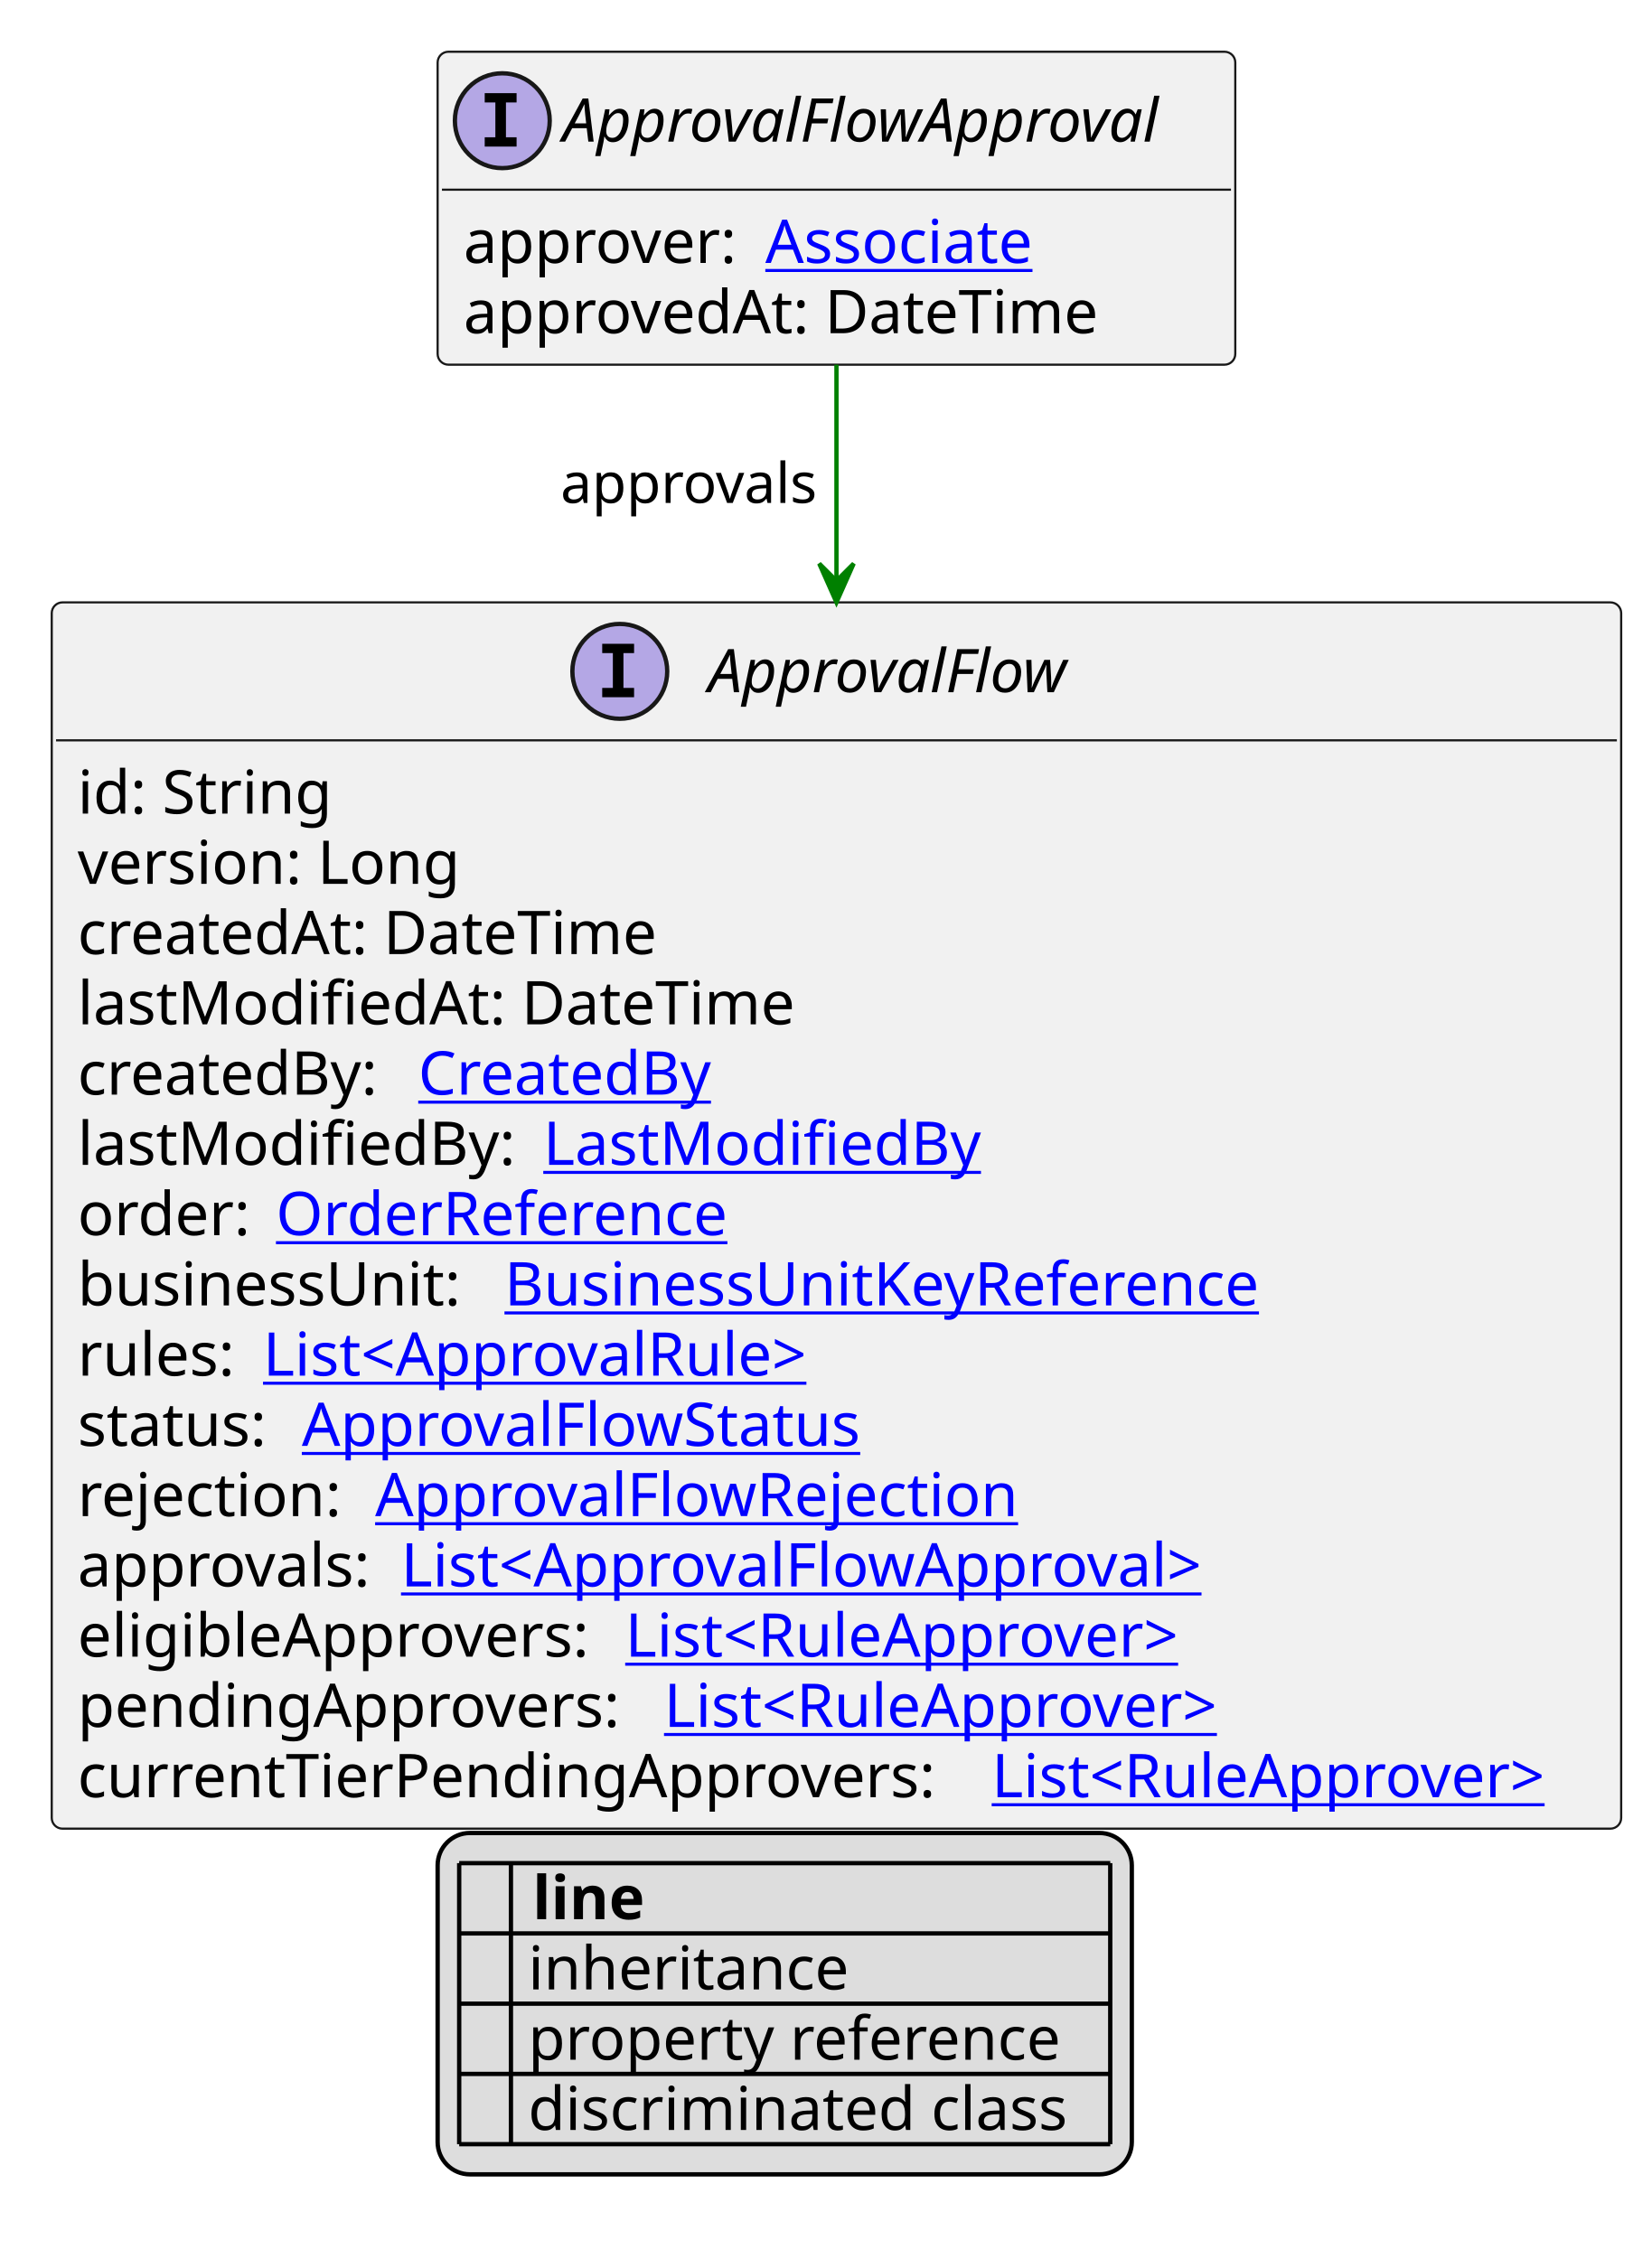
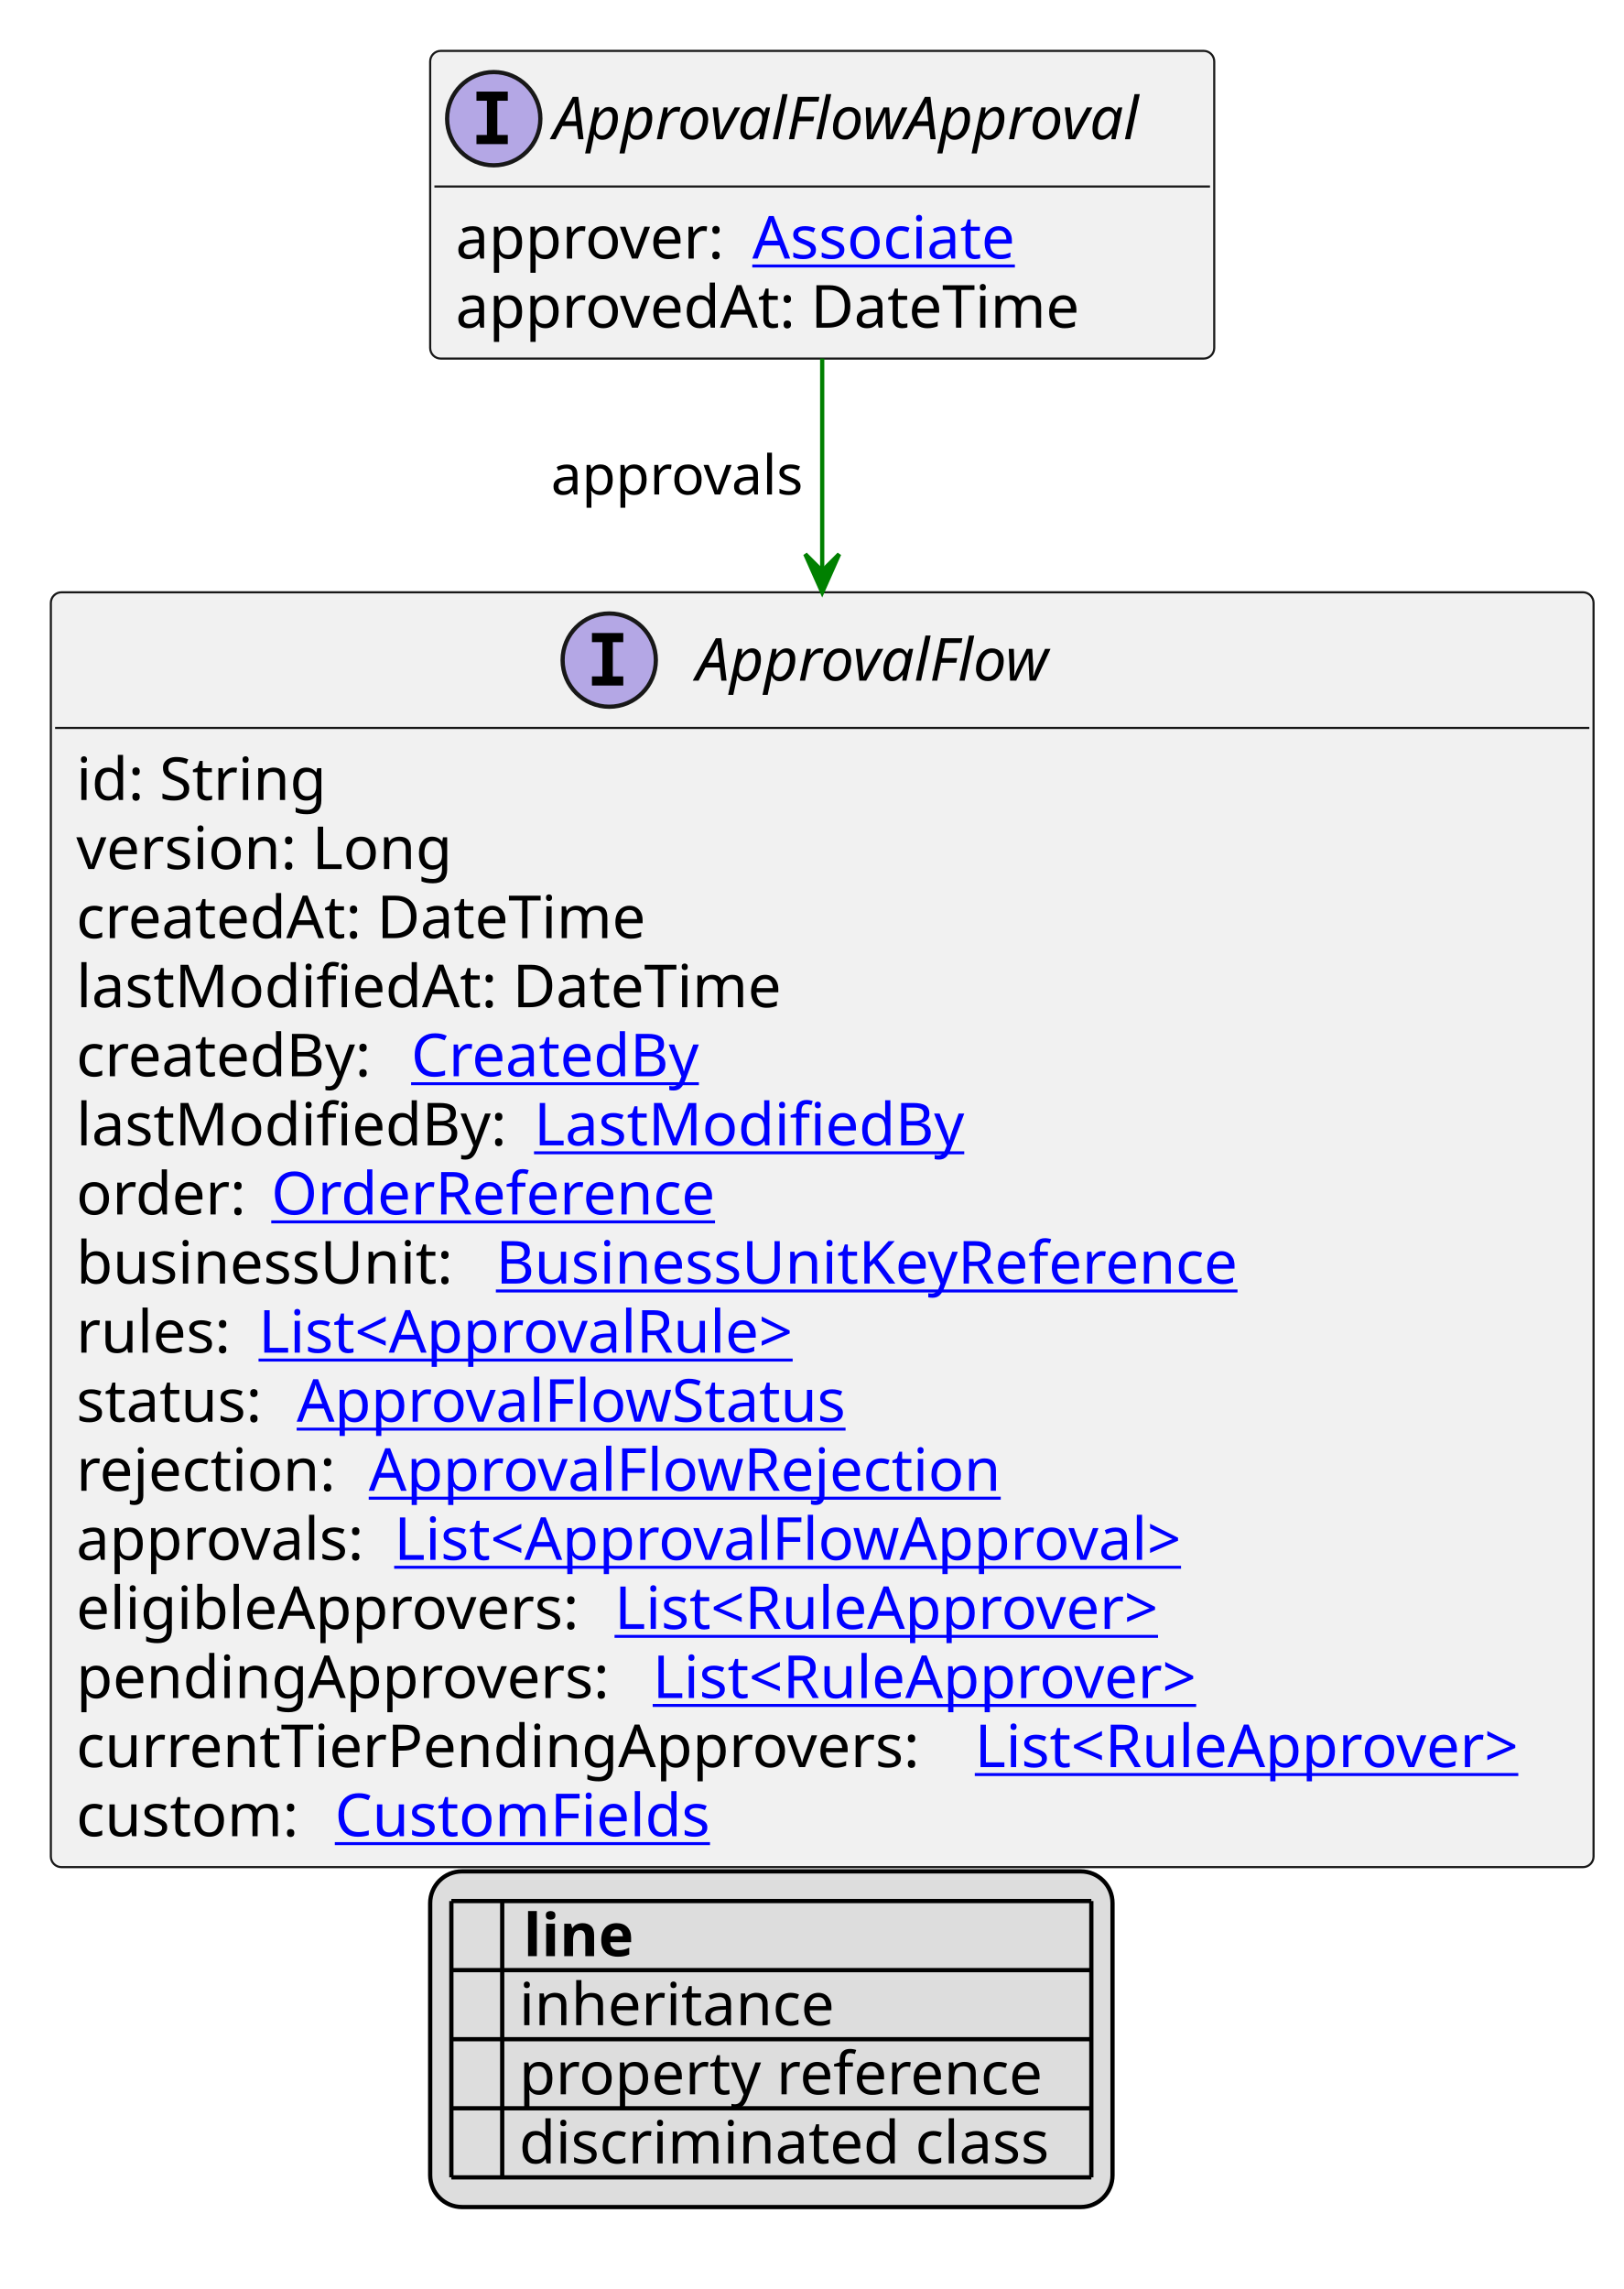
- <svg xmlns="http://www.w3.org/2000/svg" xmlns:xlink="http://www.w3.org/1999/xlink" contentStyleType="text/css" height="524px" preserveAspectRatio="none" style="width:383px;height:524px;background:#FFFFFF;" version="1.1" viewBox="0 0 383 524" width="383px" zoomAndPan="magnify">
+ <svg xmlns="http://www.w3.org/2000/svg" xmlns:xlink="http://www.w3.org/1999/xlink" contentStyleType="text/css" height="540px" preserveAspectRatio="none" style="width:383px;height:540px;background:#FFFFFF;" version="1.1" viewBox="0 0 383 540" width="383px" zoomAndPan="magnify">
  <defs>
-     <filter height="1" id="b1c26bdyl99uaz0" width="1" x="0" y="0">
+     <filter height="1" id="b1rnycbyf101x30" width="1" x="0" y="0">
      <feFlood flood-color="#000000" result="flood" />
      <feComposite in="SourceGraphic" in2="flood" operator="over" />
    </filter>
-     <filter height="1" id="b1c26bdyl99uaz1" width="1" x="0" y="0">
+     <filter height="1" id="b1rnycbyf101x31" width="1" x="0" y="0">
      <feFlood flood-color="#008000" result="flood" />
      <feComposite in="SourceGraphic" in2="flood" operator="over" />
    </filter>
-     <filter height="1" id="b1c26bdyl99uaz2" width="1" x="0" y="0">
+     <filter height="1" id="b1rnycbyf101x32" width="1" x="0" y="0">
      <feFlood flood-color="#0000FF" result="flood" />
      <feComposite in="SourceGraphic" in2="flood" operator="over" />
    </filter>
  </defs>
  <g>
    <a href="ApprovalFlowApproval.svg" target="_top" title="ApprovalFlowApproval.svg" xlink:actuate="onRequest" xlink:href="ApprovalFlowApproval.svg" xlink:show="new" xlink:title="ApprovalFlowApproval.svg" xlink:type="simple">
      <g id="elem_ApprovalFlowApproval">
        <rect codeLine="10" fill="#F1F1F1" height="72.594" id="ApprovalFlowApproval" rx="2.5" ry="2.5" style="stroke:#181818;stroke-width:0.5;" width="185" x="101.5" y="12" />
        <ellipse cx="116.5" cy="28" fill="#B4A7E5" rx="11" ry="11" style="stroke:#181818;stroke-width:1.0;" />
        <path d="M112.422,23.766 L112.422,21.609 L119.812,21.609 L119.812,23.766 L117.344,23.766 L117.344,31.844 L119.812,31.844 L119.812,34 L112.422,34 L112.422,31.844 L114.891,31.844 L114.891,23.766 L112.422,23.766 Z " fill="#000000" />
        <text fill="#000000" font-family="sans-serif" font-size="14" font-style="italic" lengthAdjust="spacing" textLength="153" x="130.5" y="32.847">ApprovalFlowApproval</text>
        <line style="stroke:#181818;stroke-width:0.5;" x1="102.5" x2="285.5" y1="44" y2="44" />
        <text fill="#000000" font-family="sans-serif" font-size="14" lengthAdjust="spacing" textLength="66" x="107.5" y="60.995">approver:</text>
        <a href="Associate.svg" target="_top" title="Associate.svg" xlink:actuate="onRequest" xlink:href="Associate.svg" xlink:show="new" xlink:title="Associate.svg" xlink:type="simple">
          <text fill="#0000FF" font-family="sans-serif" font-size="14" lengthAdjust="spacing" text-decoration="underline" textLength="67" x="177.5" y="60.995">Associate</text>
        </a>
        <text fill="#000000" font-family="sans-serif" font-size="14" lengthAdjust="spacing" textLength="155" x="107.5" y="77.292">approvedAt: DateTime</text>
      </g>
    </a>
    <a href="ApprovalFlow.svg" target="_top" title="ApprovalFlow.svg" xlink:actuate="onRequest" xlink:href="ApprovalFlow.svg" xlink:show="new" xlink:title="ApprovalFlow.svg" xlink:type="simple">
      <g id="elem_ApprovalFlow">
-         <rect codeLine="17" fill="#F1F1F1" height="284.453" id="ApprovalFlow" rx="2.5" ry="2.5" style="stroke:#181818;stroke-width:0.5;" width="364" x="12" y="139.727" />
+         <rect codeLine="17" fill="#F1F1F1" height="300.75" id="ApprovalFlow" rx="2.5" ry="2.5" style="stroke:#181818;stroke-width:0.5;" width="364" x="12" y="139.727" />
        <ellipse cx="143.75" cy="155.727" fill="#B4A7E5" rx="11" ry="11" style="stroke:#181818;stroke-width:1.0;" />
        <path d="M139.672,151.492 L139.672,149.336 L147.062,149.336 L147.062,151.492 L144.594,151.492 L144.594,159.57 L147.062,159.57 L147.062,161.727 L139.672,161.727 L139.672,159.57 L142.141,159.57 L142.141,151.492 L139.672,151.492 Z " fill="#000000" />
        <text fill="#000000" font-family="sans-serif" font-size="14" font-style="italic" lengthAdjust="spacing" textLength="92" x="164.25" y="160.573">ApprovalFlow</text>
        <line style="stroke:#181818;stroke-width:0.5;" x1="13" x2="375" y1="171.727" y2="171.727" />
        <text fill="#000000" font-family="sans-serif" font-size="14" lengthAdjust="spacing" textLength="61" x="18" y="188.722">id: String</text>
        <text fill="#000000" font-family="sans-serif" font-size="14" lengthAdjust="spacing" textLength="93" x="18" y="205.019">version: Long</text>
        <text fill="#000000" font-family="sans-serif" font-size="14" lengthAdjust="spacing" textLength="143" x="18" y="221.315">createdAt: DateTime</text>
        <text fill="#000000" font-family="sans-serif" font-size="14" lengthAdjust="spacing" textLength="172" x="18" y="237.612">lastModifiedAt: DateTime</text>
        <text fill="#000000" font-family="sans-serif" font-size="14" lengthAdjust="spacing" textLength="75" x="18" y="253.909">createdBy:</text>
        <a href="CreatedBy.svg" target="_top" title="CreatedBy.svg" xlink:actuate="onRequest" xlink:href="CreatedBy.svg" xlink:show="new" xlink:title="CreatedBy.svg" xlink:type="simple">
          <text fill="#0000FF" font-family="sans-serif" font-size="14" lengthAdjust="spacing" text-decoration="underline" textLength="72" x="97" y="253.909">CreatedBy</text>
        </a>
        <text fill="#000000" font-family="sans-serif" font-size="14" lengthAdjust="spacing" textLength="104" x="18" y="270.206">lastModifiedBy:</text>
        <a href="LastModifiedBy.svg" target="_top" title="LastModifiedBy.svg" xlink:actuate="onRequest" xlink:href="LastModifiedBy.svg" xlink:show="new" xlink:title="LastModifiedBy.svg" xlink:type="simple">
          <text fill="#0000FF" font-family="sans-serif" font-size="14" lengthAdjust="spacing" text-decoration="underline" textLength="103" x="126" y="270.206">LastModifiedBy</text>
        </a>
        <text fill="#000000" font-family="sans-serif" font-size="14" lengthAdjust="spacing" textLength="42" x="18" y="286.503">order:</text>
        <a href="OrderReference.svg" target="_top" title="OrderReference.svg" xlink:actuate="onRequest" xlink:href="OrderReference.svg" xlink:show="new" xlink:title="OrderReference.svg" xlink:type="simple">
          <text fill="#0000FF" font-family="sans-serif" font-size="14" lengthAdjust="spacing" text-decoration="underline" textLength="111" x="64" y="286.503">OrderReference</text>
        </a>
        <text fill="#000000" font-family="sans-serif" font-size="14" lengthAdjust="spacing" textLength="95" x="18" y="302.8">businessUnit:</text>
        <a href="BusinessUnitKeyReference.svg" target="_top" title="BusinessUnitKeyReference.svg" xlink:actuate="onRequest" xlink:href="BusinessUnitKeyReference.svg" xlink:show="new" xlink:title="BusinessUnitKeyReference.svg" xlink:type="simple">
          <text fill="#0000FF" font-family="sans-serif" font-size="14" lengthAdjust="spacing" text-decoration="underline" textLength="188" x="117" y="302.8">BusinessUnitKeyReference</text>
        </a>
        <text fill="#000000" font-family="sans-serif" font-size="14" lengthAdjust="spacing" textLength="39" x="18" y="319.097">rules:</text>
        <a href="ApprovalRule.svg" target="_top" title="ApprovalRule.svg" xlink:actuate="onRequest" xlink:href="ApprovalRule.svg" xlink:show="new" xlink:title="ApprovalRule.svg" xlink:type="simple">
          <text fill="#0000FF" font-family="sans-serif" font-size="14" lengthAdjust="spacing" text-decoration="underline" textLength="137" x="61" y="319.097">List&lt;ApprovalRule&gt;</text>
        </a>
        <text fill="#000000" font-family="sans-serif" font-size="14" lengthAdjust="spacing" textLength="48" x="18" y="335.394">status:</text>
        <a href="ApprovalFlowStatus.svg" target="_top" title="ApprovalFlowStatus.svg" xlink:actuate="onRequest" xlink:href="ApprovalFlowStatus.svg" xlink:show="new" xlink:title="ApprovalFlowStatus.svg" xlink:type="simple">
          <text fill="#0000FF" font-family="sans-serif" font-size="14" lengthAdjust="spacing" text-decoration="underline" textLength="134" x="70" y="335.394">ApprovalFlowStatus</text>
        </a>
        <text fill="#000000" font-family="sans-serif" font-size="14" lengthAdjust="spacing" textLength="65" x="18" y="351.69">rejection:</text>
        <a href="ApprovalFlowRejection.svg" target="_top" title="ApprovalFlowRejection.svg" xlink:actuate="onRequest" xlink:href="ApprovalFlowRejection.svg" xlink:show="new" xlink:title="ApprovalFlowRejection.svg" xlink:type="simple">
          <text fill="#0000FF" font-family="sans-serif" font-size="14" lengthAdjust="spacing" text-decoration="underline" textLength="155" x="87" y="351.69">ApprovalFlowRejection</text>
        </a>
        <text fill="#000000" font-family="sans-serif" font-size="14" lengthAdjust="spacing" textLength="71" x="18" y="367.987">approvals:</text>
        <a href="ApprovalFlowApproval.svg" target="_top" title="ApprovalFlowApproval.svg" xlink:actuate="onRequest" xlink:href="ApprovalFlowApproval.svg" xlink:show="new" xlink:title="ApprovalFlowApproval.svg" xlink:type="simple">
          <text fill="#0000FF" font-family="sans-serif" font-size="14" lengthAdjust="spacing" text-decoration="underline" textLength="196" x="93" y="367.987">List&lt;ApprovalFlowApproval&gt;</text>
        </a>
        <text fill="#000000" font-family="sans-serif" font-size="14" lengthAdjust="spacing" textLength="123" x="18" y="384.284">eligibleApprovers:</text>
        <a href="RuleApprover.svg" target="_top" title="RuleApprover.svg" xlink:actuate="onRequest" xlink:href="RuleApprover.svg" xlink:show="new" xlink:title="RuleApprover.svg" xlink:type="simple">
          <text fill="#0000FF" font-family="sans-serif" font-size="14" lengthAdjust="spacing" text-decoration="underline" textLength="140" x="145" y="384.284">List&lt;RuleApprover&gt;</text>
        </a>
        <text fill="#000000" font-family="sans-serif" font-size="14" lengthAdjust="spacing" textLength="132" x="18" y="400.581">pendingApprovers:</text>
        <a href="RuleApprover.svg" target="_top" title="RuleApprover.svg" xlink:actuate="onRequest" xlink:href="RuleApprover.svg" xlink:show="new" xlink:title="RuleApprover.svg" xlink:type="simple">
          <text fill="#0000FF" font-family="sans-serif" font-size="14" lengthAdjust="spacing" text-decoration="underline" textLength="140" x="154" y="400.581">List&lt;RuleApprover&gt;</text>
        </a>
        <text fill="#000000" font-family="sans-serif" font-size="14" lengthAdjust="spacing" textLength="208" x="18" y="416.878">currentTierPendingApprovers:</text>
        <a href="RuleApprover.svg" target="_top" title="RuleApprover.svg" xlink:actuate="onRequest" xlink:href="RuleApprover.svg" xlink:show="new" xlink:title="RuleApprover.svg" xlink:type="simple">
          <text fill="#0000FF" font-family="sans-serif" font-size="14" lengthAdjust="spacing" text-decoration="underline" textLength="140" x="230" y="416.878">List&lt;RuleApprover&gt;</text>
        </a>
+         <text fill="#000000" font-family="sans-serif" font-size="14" lengthAdjust="spacing" textLength="57" x="18" y="433.175">custom:</text>
+         <a href="CustomFields.svg" target="_top" title="CustomFields.svg" xlink:actuate="onRequest" xlink:href="CustomFields.svg" xlink:show="new" xlink:title="CustomFields.svg" xlink:type="simple">
+           <text fill="#0000FF" font-family="sans-serif" font-size="14" lengthAdjust="spacing" text-decoration="underline" textLength="94" x="79" y="433.175">CustomFields</text>
+         </a>
      </g>
    </a>
    <line style="stroke:#008000;stroke-width:1.0;" x1="194" x2="194" y1="84.594" y2="139.727" />
    <polygon fill="#008000" points="194,139.727,198,130.727,194,134.727,190,130.727,194,139.727" style="stroke:#008000;stroke-width:1.0;" />
    <text fill="#000000" font-family="sans-serif" font-size="13" lengthAdjust="spacing" textLength="62" x="130" y="116.661">approvals</text>
-     <rect fill="#DDDDDD" height="79.188" id="_legend" rx="7.5" ry="7.5" style="stroke:#000000;stroke-width:1.0;" width="161" x="101.5" y="425.18" />
-     <text fill="#000000" font-family="sans-serif" font-size="14" font-weight="bold" lengthAdjust="spacing" textLength="5" x="106.5" y="445.175"> </text>
-     <text fill="#000000" font-family="sans-serif" font-size="14" font-weight="bold" lengthAdjust="spacing" textLength="28" x="123.5" y="445.175">line</text>
-     <text fill="#000000" filter="url(#b1c26bdyl99uaz0)" font-family="sans-serif" font-size="14" lengthAdjust="spacing" textLength="12" x="106.5" y="461.472">   </text>
-     <text fill="#000000" font-family="sans-serif" font-size="14" lengthAdjust="spacing" textLength="77" x="122.5" y="461.472">inheritance</text>
-     <text fill="#000000" filter="url(#b1c26bdyl99uaz1)" font-family="sans-serif" font-size="14" lengthAdjust="spacing" textLength="12" x="106.5" y="477.769">   </text>
-     <text fill="#000000" font-family="sans-serif" font-size="14" lengthAdjust="spacing" textLength="129" x="122.5" y="477.769">property reference</text>
-     <text fill="#000000" filter="url(#b1c26bdyl99uaz2)" font-family="sans-serif" font-size="14" lengthAdjust="spacing" textLength="12" x="106.5" y="494.065">   </text>
-     <text fill="#000000" font-family="sans-serif" font-size="14" lengthAdjust="spacing" textLength="131" x="122.5" y="494.065">discriminated class</text>
-     <line style="stroke:#000000;stroke-width:1.0;" x1="106.5" x2="257.5" y1="432.18" y2="432.18" />
+     <rect fill="#DDDDDD" height="79.188" id="_legend" rx="7.5" ry="7.5" style="stroke:#000000;stroke-width:1.0;" width="161" x="101.5" y="441.477" />
+     <text fill="#000000" font-family="sans-serif" font-size="14" font-weight="bold" lengthAdjust="spacing" textLength="5" x="106.5" y="461.472"> </text>
+     <text fill="#000000" font-family="sans-serif" font-size="14" font-weight="bold" lengthAdjust="spacing" textLength="28" x="123.5" y="461.472">line</text>
+     <text fill="#000000" filter="url(#b1rnycbyf101x30)" font-family="sans-serif" font-size="14" lengthAdjust="spacing" textLength="12" x="106.5" y="477.769">   </text>
+     <text fill="#000000" font-family="sans-serif" font-size="14" lengthAdjust="spacing" textLength="77" x="122.5" y="477.769">inheritance</text>
+     <text fill="#000000" filter="url(#b1rnycbyf101x31)" font-family="sans-serif" font-size="14" lengthAdjust="spacing" textLength="12" x="106.5" y="494.065">   </text>
+     <text fill="#000000" font-family="sans-serif" font-size="14" lengthAdjust="spacing" textLength="129" x="122.5" y="494.065">property reference</text>
+     <text fill="#000000" filter="url(#b1rnycbyf101x32)" font-family="sans-serif" font-size="14" lengthAdjust="spacing" textLength="12" x="106.5" y="510.362">   </text>
+     <text fill="#000000" font-family="sans-serif" font-size="14" lengthAdjust="spacing" textLength="131" x="122.5" y="510.362">discriminated class</text>
    <line style="stroke:#000000;stroke-width:1.0;" x1="106.5" x2="257.5" y1="448.477" y2="448.477" />
    <line style="stroke:#000000;stroke-width:1.0;" x1="106.5" x2="257.5" y1="464.773" y2="464.773" />
    <line style="stroke:#000000;stroke-width:1.0;" x1="106.5" x2="257.5" y1="481.07" y2="481.07" />
    <line style="stroke:#000000;stroke-width:1.0;" x1="106.5" x2="257.5" y1="497.367" y2="497.367" />
-     <line style="stroke:#000000;stroke-width:1.0;" x1="106.5" x2="106.5" y1="432.18" y2="497.367" />
-     <line style="stroke:#000000;stroke-width:1.0;" x1="118.5" x2="118.5" y1="432.18" y2="497.367" />
-     <line style="stroke:#000000;stroke-width:1.0;" x1="257.5" x2="257.5" y1="432.18" y2="497.367" />
+     <line style="stroke:#000000;stroke-width:1.0;" x1="106.5" x2="257.5" y1="513.664" y2="513.664" />
+     <line style="stroke:#000000;stroke-width:1.0;" x1="106.5" x2="106.5" y1="448.477" y2="513.664" />
+     <line style="stroke:#000000;stroke-width:1.0;" x1="118.5" x2="118.5" y1="448.477" y2="513.664" />
+     <line style="stroke:#000000;stroke-width:1.0;" x1="257.5" x2="257.5" y1="448.477" y2="513.664" />
  </g>
</svg>
